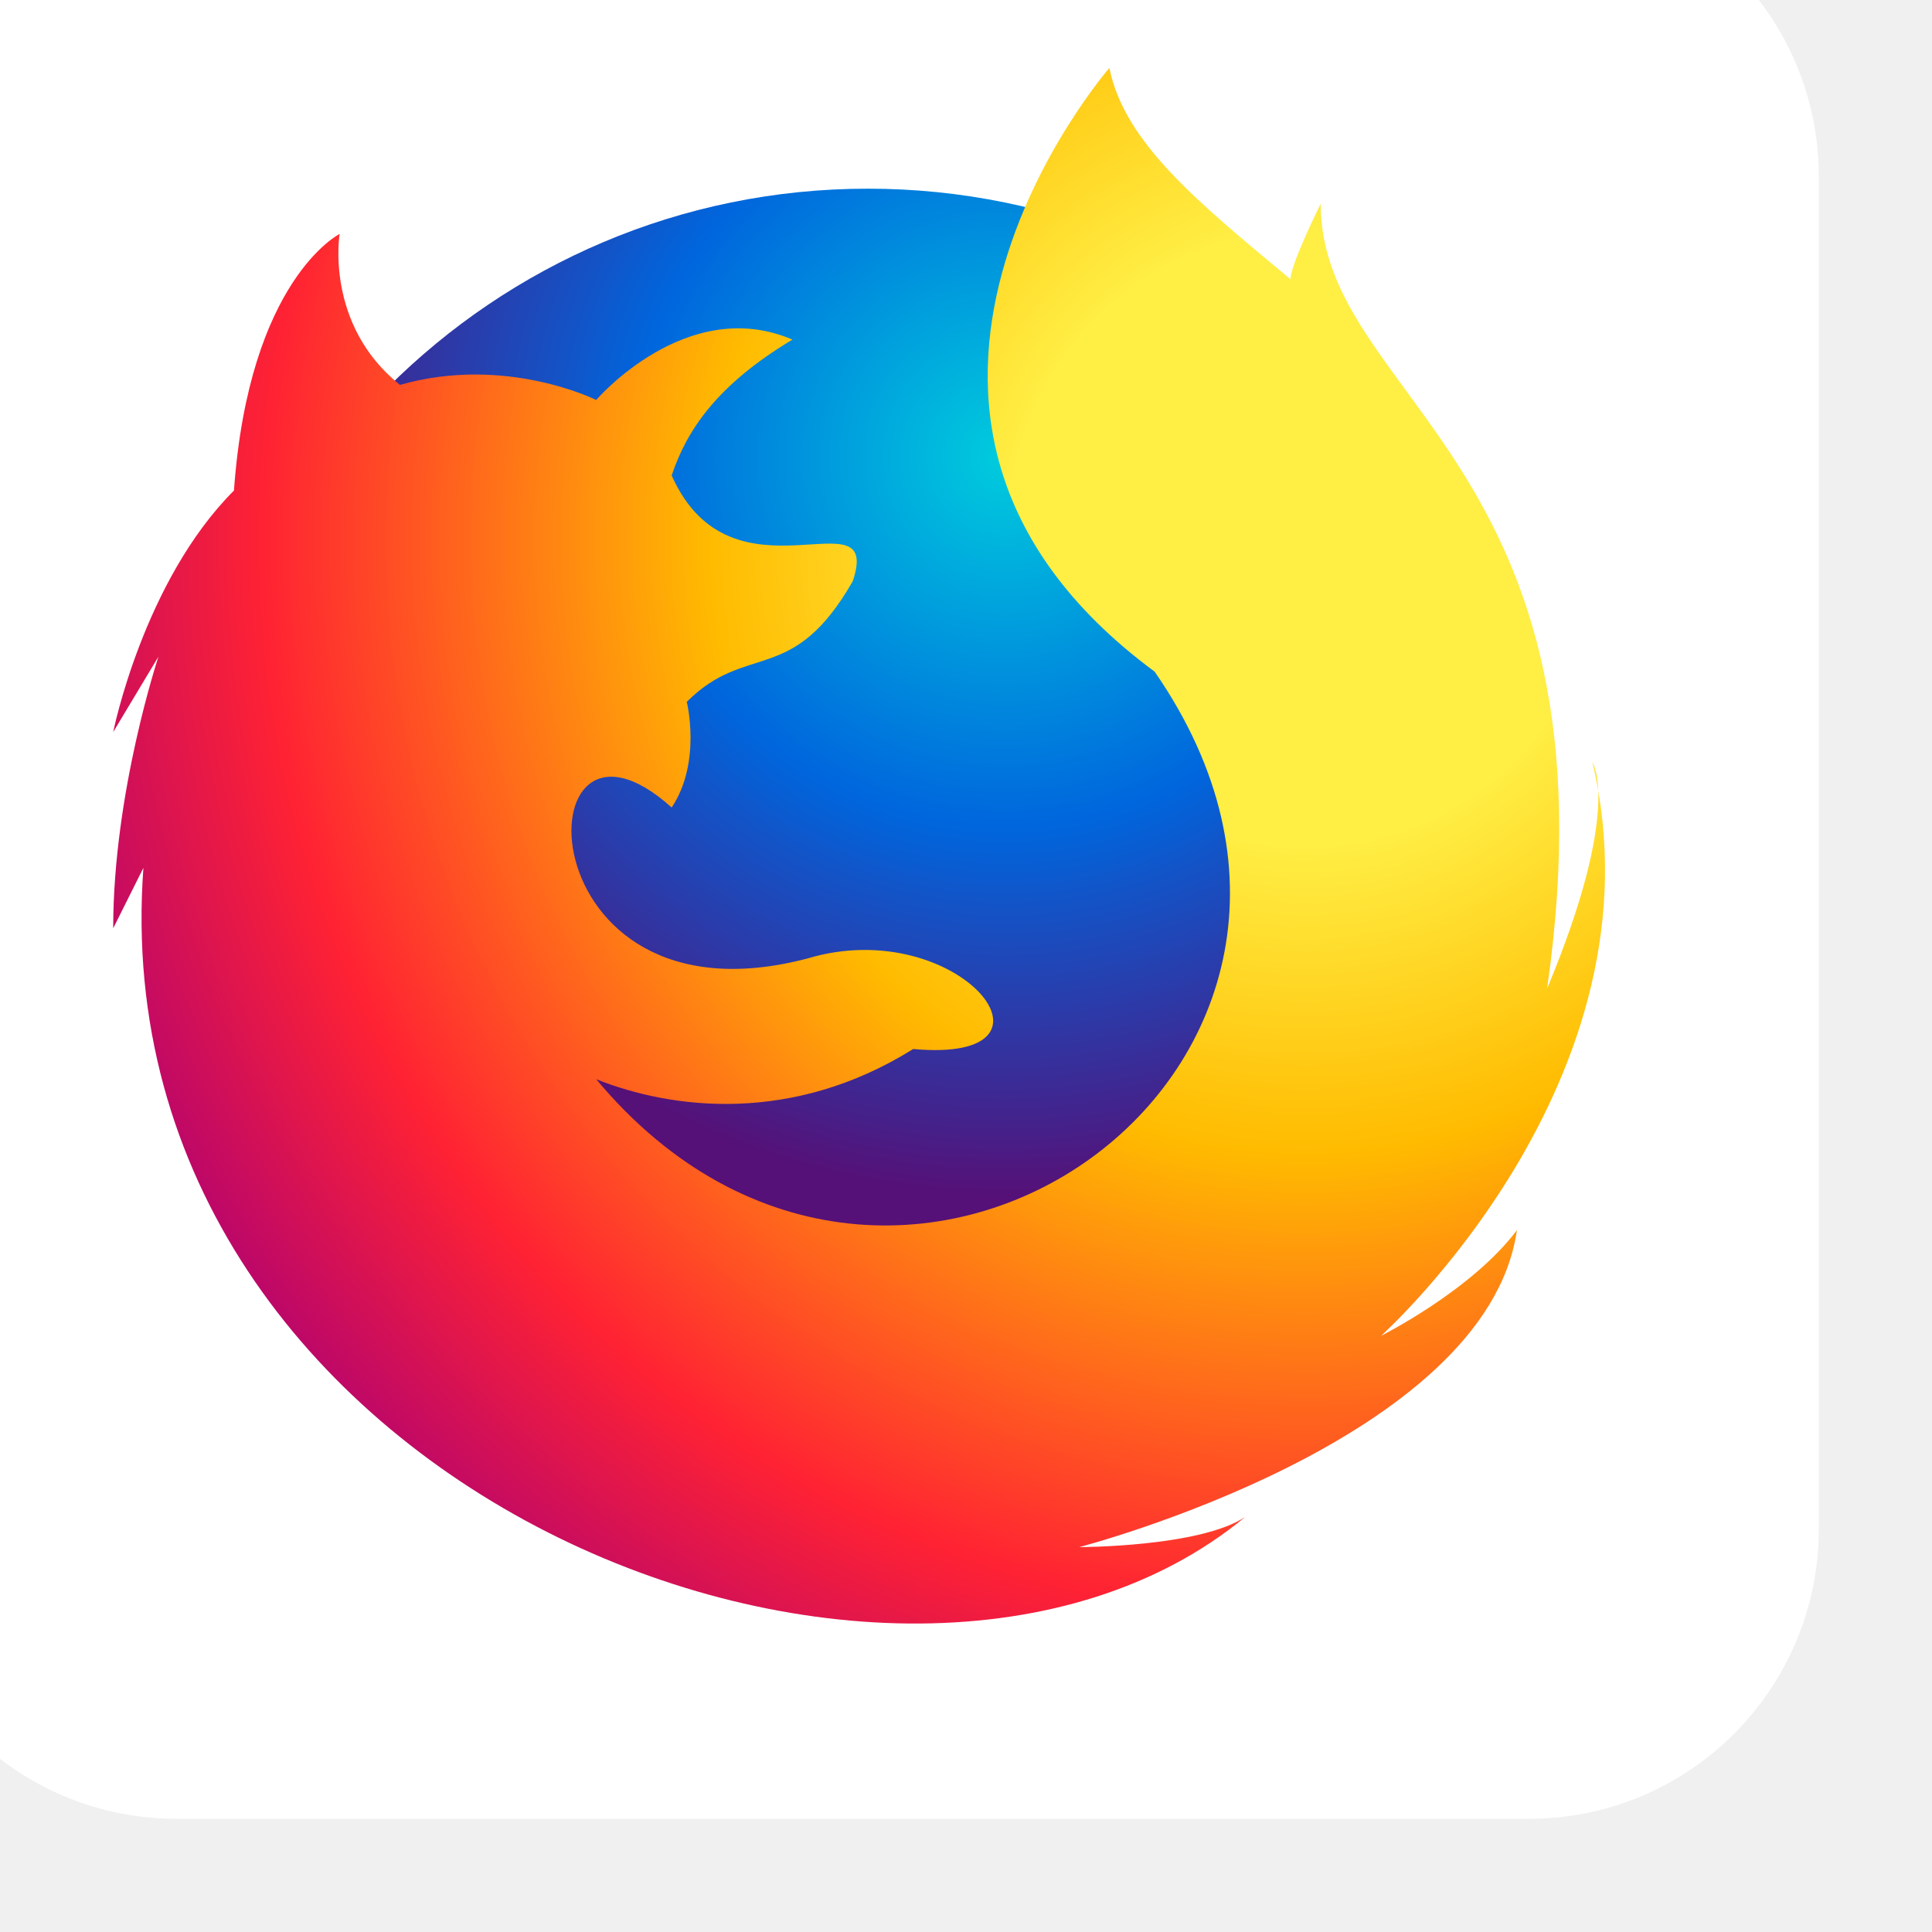
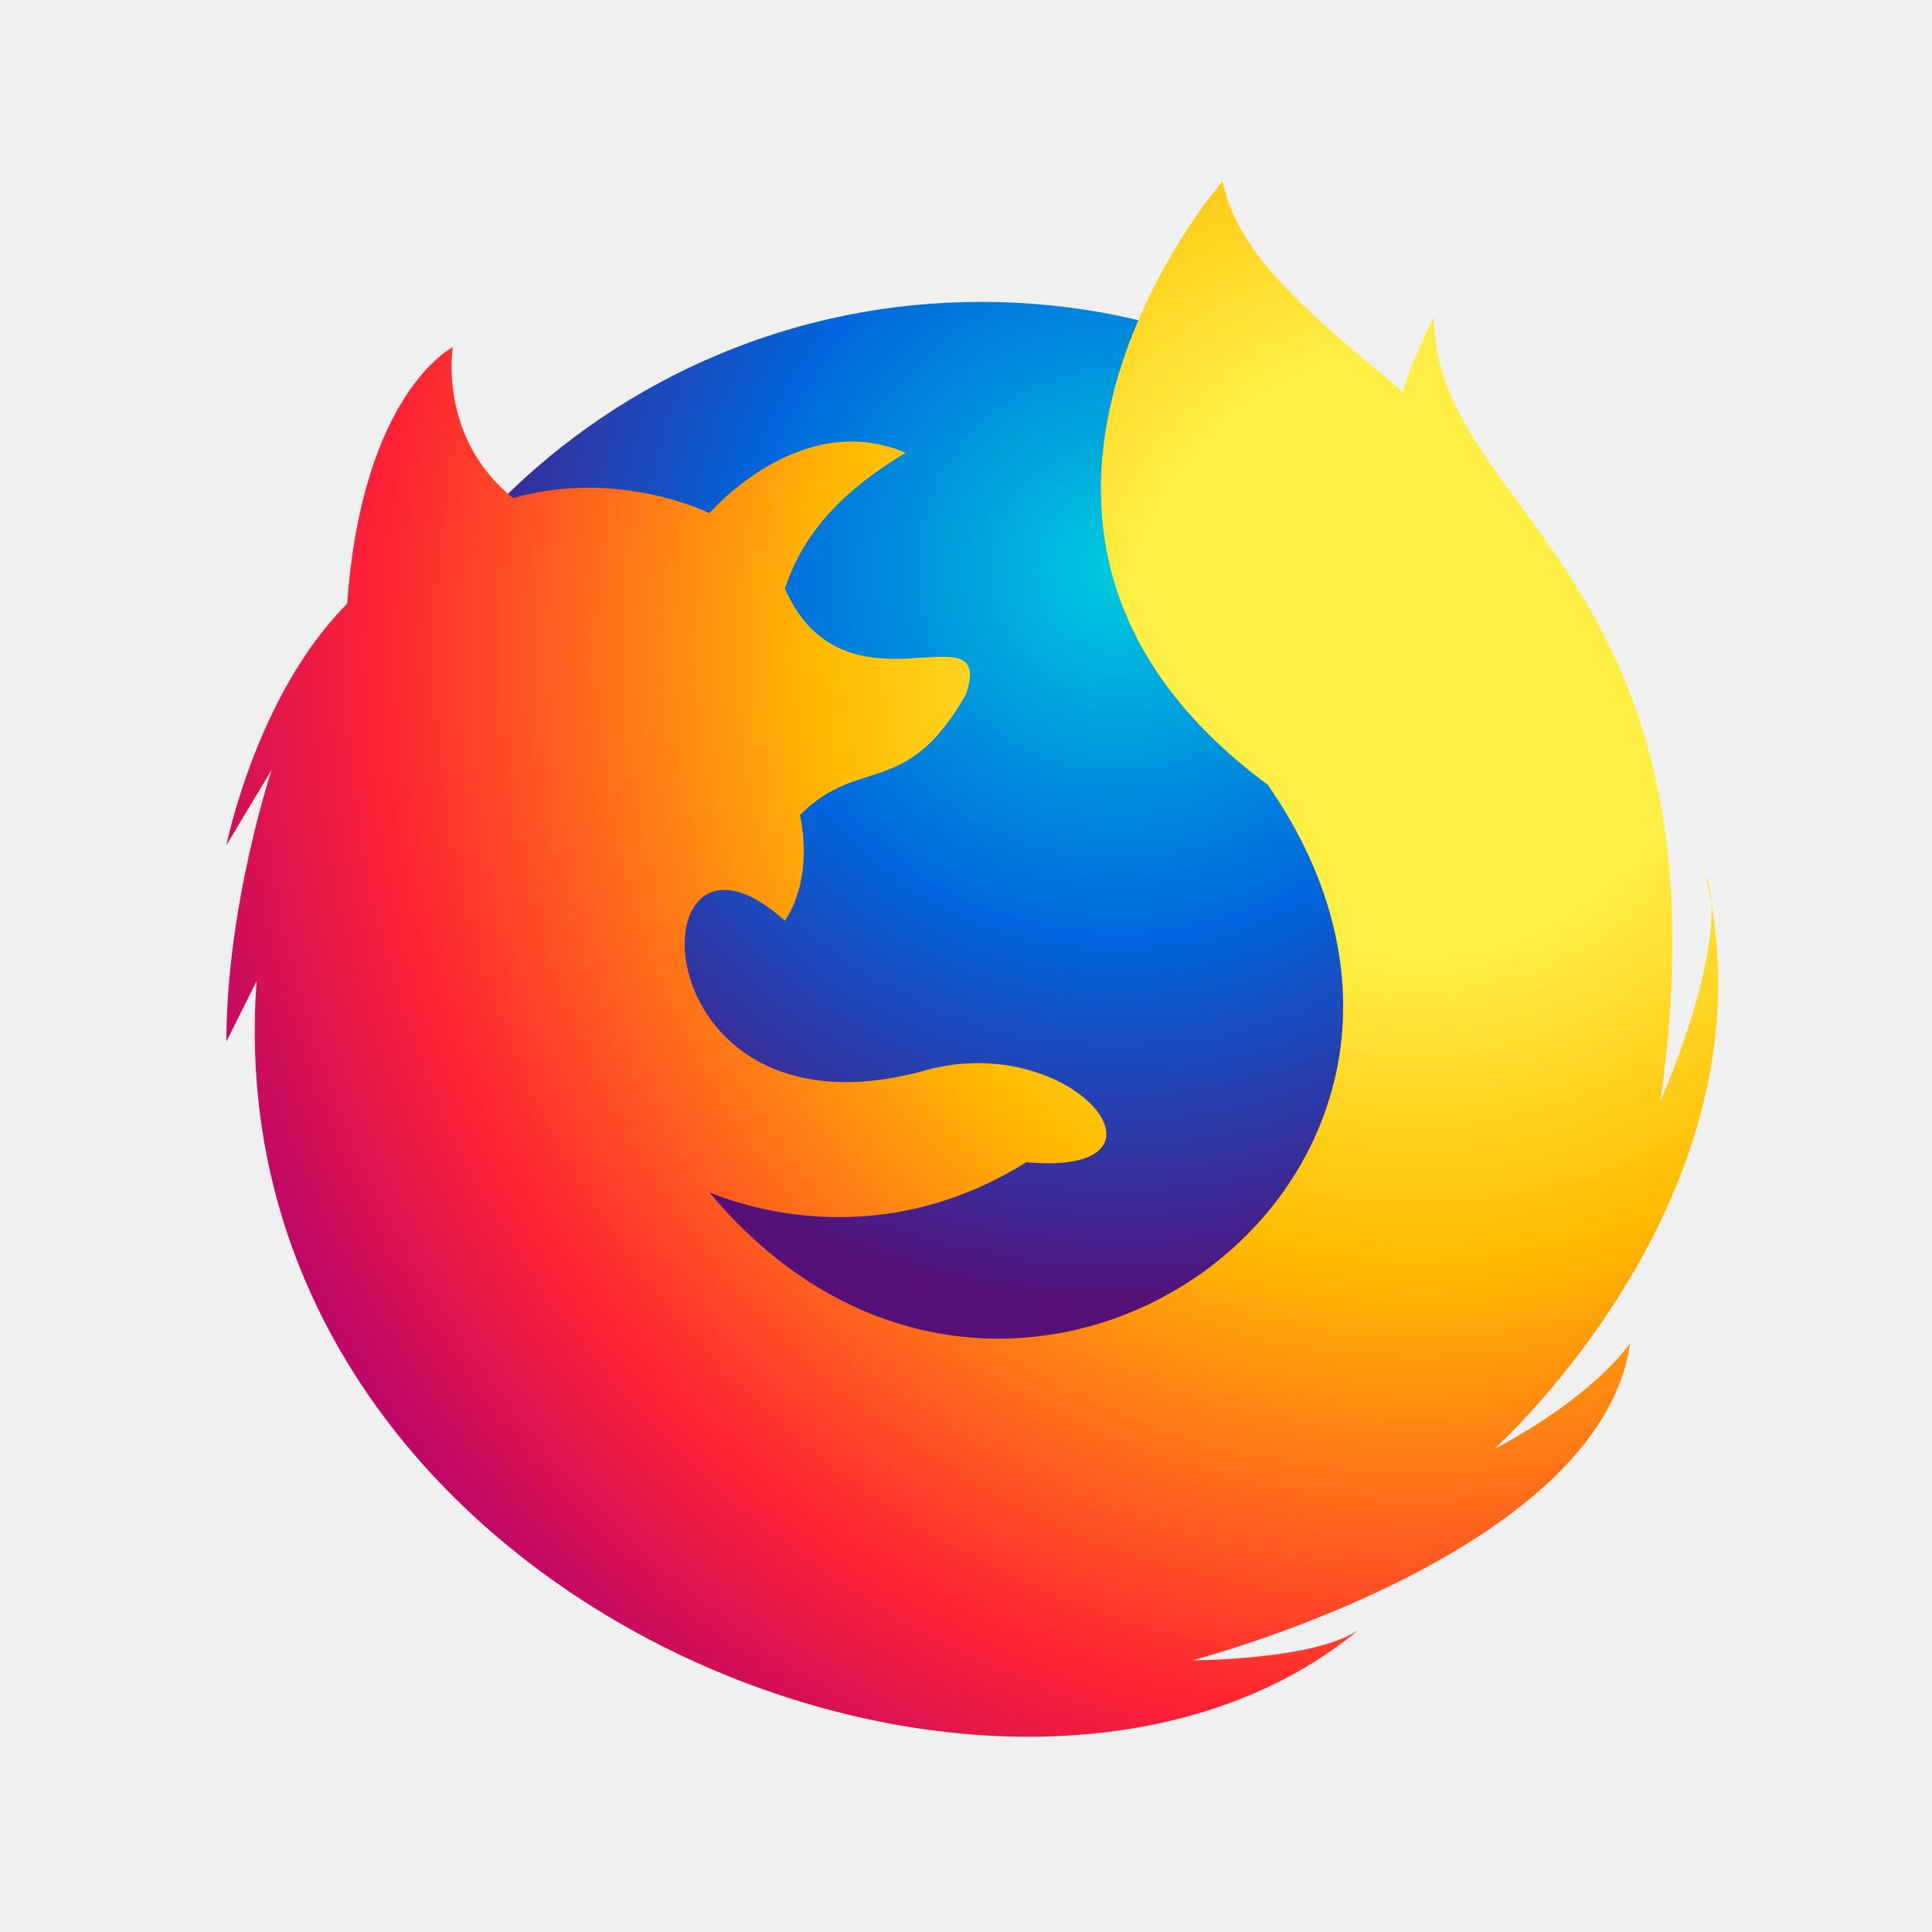
- <svg xmlns="http://www.w3.org/2000/svg" width="18" height="18" viewBox="30 30 512 512">
-   <rect width="512" height="512" rx="15%" fill="#fff" />
+ <svg xmlns="http://www.w3.org/2000/svg" width="18" height="18" viewBox="0 0 512 512">
+   <rect width="512" height="512" rx="15%" fill="none" />
  <defs>
    <radialGradient id="a" cx=".8" cy=".3" r="1">
      <stop offset=".2" stop-color="#fe4" />
      <stop offset=".4" stop-color="#fb0" />
      <stop offset=".7" stop-color="#f23" />
      <stop offset=".9" stop-color="#a07" />
    </radialGradient>
    <radialGradient id="b" cx=".6" cy=".2" r=".9">
      <stop offset="0" stop-color="#0cd" />
      <stop offset=".3" stop-color="#06d" />
      <stop offset=".6" stop-color="#517" />
    </radialGradient>
  </defs>
  <g transform="scale(4)">
    <circle cx="65" cy="65" r="45" fill="url(#b)" />
    <path d="M17 65c-3 41 50 62 73 43c-3 2-11 2-11 2s27-7 29-21c-3 4-9 7-9 7s19-17 14-38c0 0 2 3-3 15c5-35-15-39-15-52c0 0-2 4-2 5c-6-5-11-9-12-14c0 0-20 23 3 40c18 26-17 51-37 27c5 2 13 3 21-2c11 1 3-9-7-6c-19 5-19-19-9-10c2-3 1-7 1-7c4-4 7-1 11-8c2-6-8 2-12-7c1-3 3-6 8-9c-7-3-13 4-13 4s-6-3-13-1c-5-4-4-10-4-10s-6 3-7 17c-6 6-8 16-8 16l3-5c0 0-3 9-3 18" fill="url(#a)" />
  </g>
</svg>
